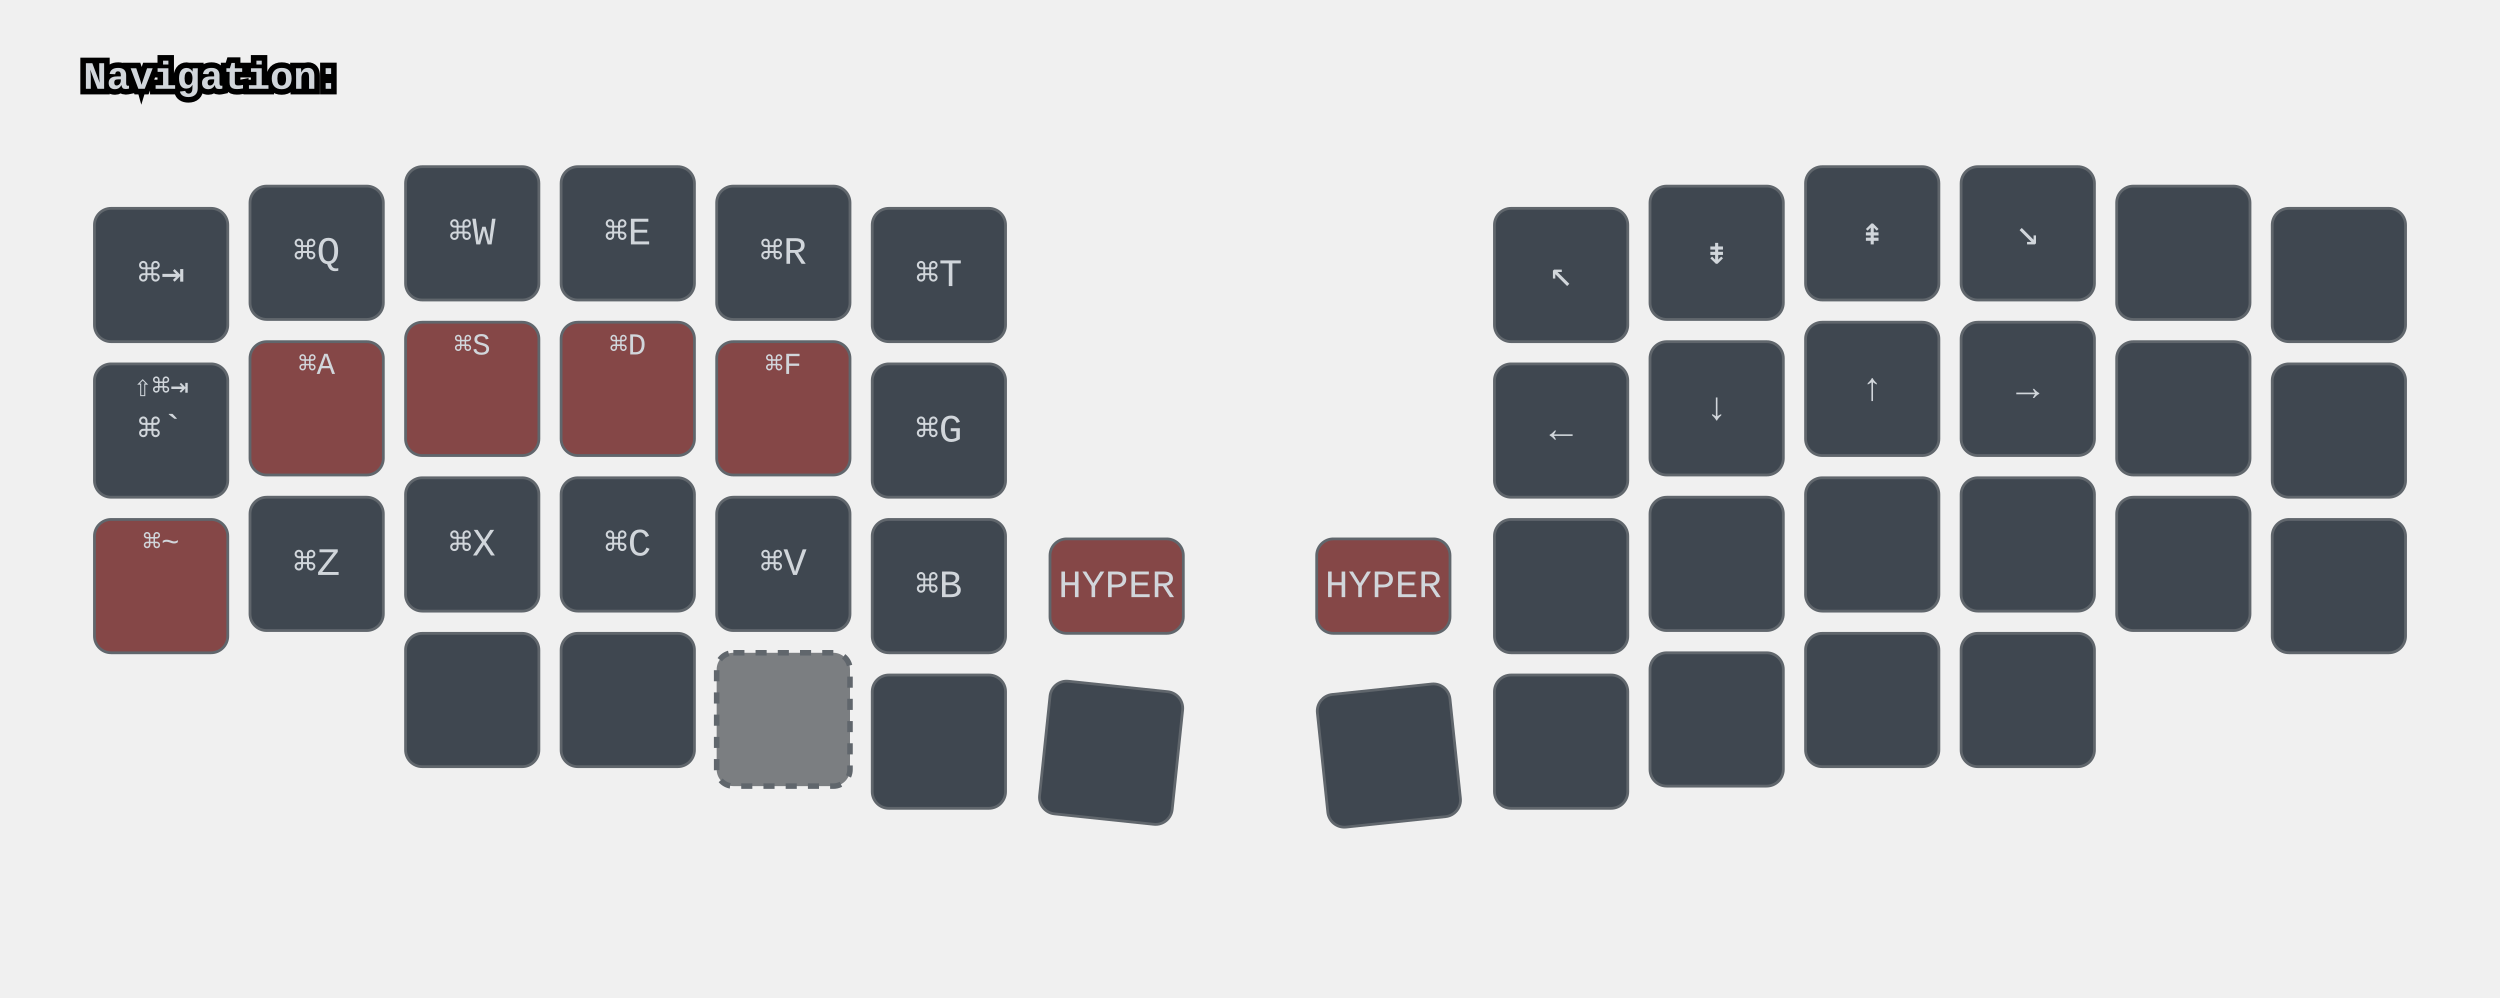
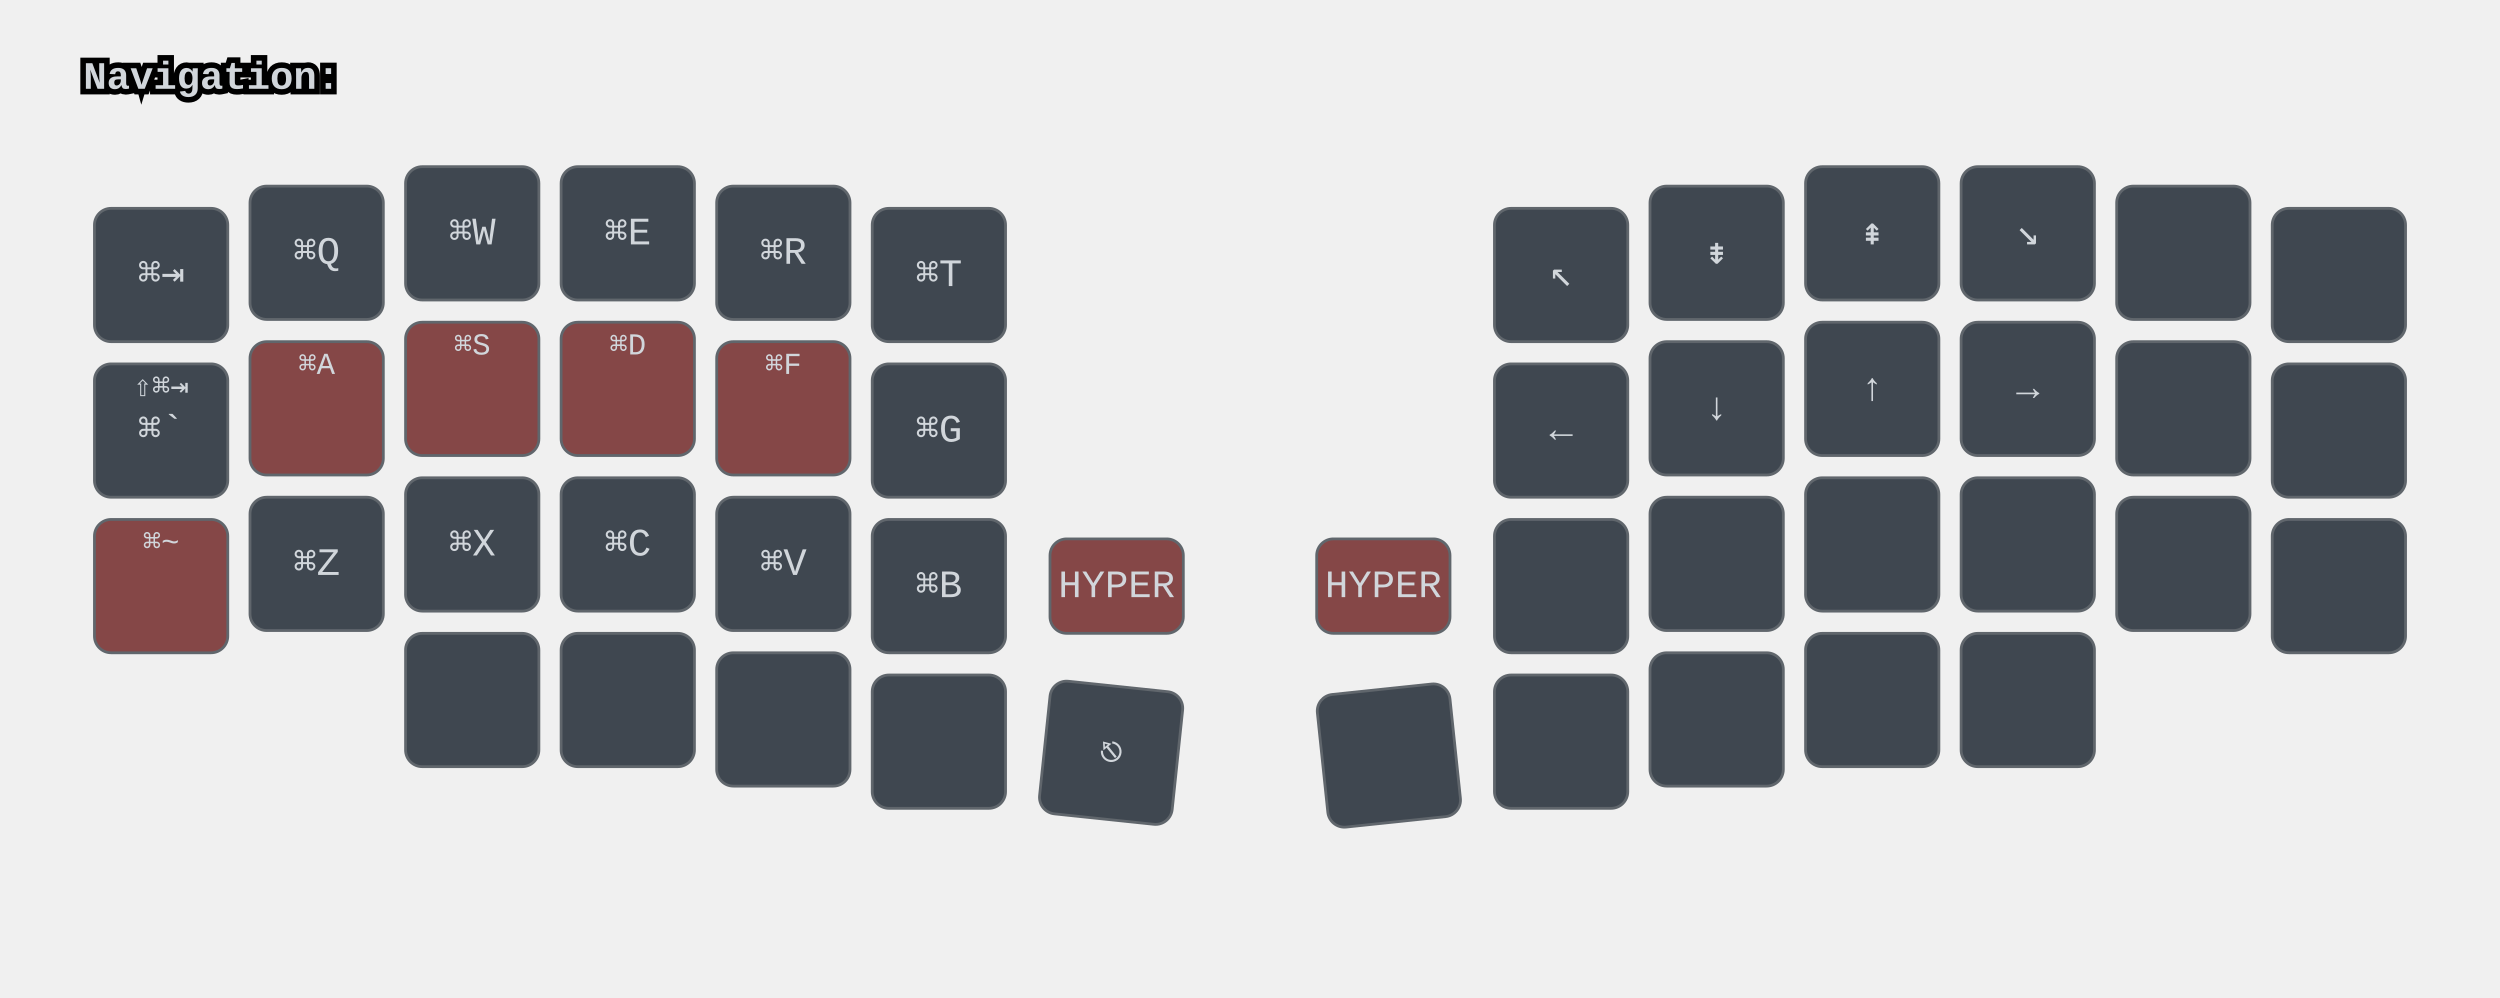
<svg xmlns="http://www.w3.org/2000/svg" xmlns:xlink="http://www.w3.org/1999/xlink" width="900" height="359" viewBox="0 0 900 359" class="keymap">
  <defs>/* start glyphs */
<svg id="mdi:apple-keyboard-caps">
      <svg id="mdi-apple-keyboard-caps" viewBox="0 0 24 24">
        <path d="M15,14V8H17.17L12,2.83L6.83,8H9V14H15M12,0L22,10H17V16H7V10H2L12,0M7,18H17V24H7V18M15,20H9V22H15V20Z" />
      </svg>
    </svg>
    <svg id="mdi:apple-keyboard-command">
      <svg id="mdi-apple-keyboard-command" viewBox="0 0 24 24">
        <path d="M6,2A4,4 0 0,1 10,6V8H14V6A4,4 0 0,1 18,2A4,4 0 0,1 22,6A4,4 0 0,1 18,10H16V14H18A4,4 0 0,1 22,18A4,4 0 0,1 18,22A4,4 0 0,1 14,18V16H10V18A4,4 0 0,1 6,22A4,4 0 0,1 2,18A4,4 0 0,1 6,14H8V10H6A4,4 0 0,1 2,6A4,4 0 0,1 6,2M16,18A2,2 0 0,0 18,20A2,2 0 0,0 20,18A2,2 0 0,0 18,16H16V18M14,10H10V14H14V10M6,16A2,2 0 0,0 4,18A2,2 0 0,0 6,20A2,2 0 0,0 8,18V16H6M8,6A2,2 0 0,0 6,4A2,2 0 0,0 4,6A2,2 0 0,0 6,8H8V6M18,8A2,2 0 0,0 20,6A2,2 0 0,0 18,4A2,2 0 0,0 16,6V8H18Z" />
      </svg>
    </svg>
    <svg id="mdi:apple-keyboard-control">
      <svg id="mdi-apple-keyboard-control" viewBox="0 0 24 24">
        <path d="M19.78,11.78L18.36,13.19L12,6.83L5.64,13.19L4.22,11.78L12,4L19.78,11.78Z" />
      </svg>
    </svg>
    <svg id="mdi:apple-keyboard-option">
      <svg id="mdi-apple-keyboard-option" viewBox="0 0 24 24">
        <path d="M3,4H9.11L16.15,18H21V20H14.88L7.84,6H3V4M14,4H21V6H14V4Z" />
      </svg>
    </svg>
    <svg id="mdi:apple-keyboard-shift">
      <svg id="mdi-apple-keyboard-shift" viewBox="0 0 24 24">
        <path d="M15,18V12H17.17L12,6.83L6.83,12H9V18H15M12,4L22,14H17V20H7V14H2L12,4Z" />
      </svg>
    </svg>
    <svg id="mdi:backspace">
      <svg id="mdi-backspace" viewBox="0 0 24 24">
        <path d="M22,3H7C6.31,3 5.77,3.35 5.41,3.88L0,12L5.41,20.11C5.77,20.64 6.31,21 7,21H22A2,2 0 0,0 24,19V5A2,2 0 0,0 22,3M19,15.59L17.59,17L14,13.41L10.41,17L9,15.59L12.59,12L9,8.41L10.41,7L14,10.59L17.59,7L19,8.41L15.41,12" />
      </svg>
    </svg>
    <svg id="mdi:backspace-reverse">
      <svg id="mdi-backspace-reverse" viewBox="0 0 24 24">
        <path d="M2,21H17C17.7,21 18.2,20.6 18.6,20.1L24,12L18.6,3.9C18.2,3.4 17.7,3 17,3H2A2,2 0 0,0 0,5V19A2,2 0 0,0 2,21M5,8.4L6.4,7L10,10.6L13.6,7L15,8.4L11.4,12L15,15.6L13.6,17L10,13.4L6.4,17L5,15.6L8.6,12" />
      </svg>
    </svg>
    <svg id="mdi:bluetooth-connect">
      <svg id="mdi-bluetooth-connect" viewBox="0 0 24 24">
        <path d="M19,10L17,12L19,14L21,12M14.88,16.29L13,18.17V14.41M13,5.83L14.88,7.71L13,9.58M17.71,7.71L12,2H11V9.58L6.41,5L5,6.41L10.59,12L5,17.58L6.41,19L11,14.41V22H12L17.71,16.29L13.41,12M7,12L5,10L3,12L5,14L7,12Z" />
      </svg>
    </svg>
    <svg id="mdi:bluetooth-off">
      <svg id="mdi-bluetooth-off" viewBox="0 0 24 24">
        <path d="M13,5.83L14.88,7.71L13.28,9.31L14.69,10.72L17.71,7.7L12,2H11V7.03L13,9.03M5.41,4L4,5.41L10.59,12L5,17.59L6.41,19L11,14.41V22H12L16.29,17.71L18.59,20L20,18.59M13,18.17V14.41L14.88,16.29" />
      </svg>
    </svg>
    <svg id="mdi:brightness-5">
      <svg id="mdi-brightness-5" viewBox="0 0 24 24">
        <path d="M12,18A6,6 0 0,1 6,12A6,6 0 0,1 12,6A6,6 0 0,1 18,12A6,6 0 0,1 12,18M20,15.31L23.31,12L20,8.69V4H15.31L12,0.69L8.69,4H4V8.69L0.69,12L4,15.31V20H8.69L12,23.31L15.31,20H20V15.31Z" />
      </svg>
    </svg>
    <svg id="mdi:brightness-7">
      <svg id="mdi-brightness-7" viewBox="0 0 24 24">
        <path d="M12,8A4,4 0 0,0 8,12A4,4 0 0,0 12,16A4,4 0 0,0 16,12A4,4 0 0,0 12,8M12,18A6,6 0 0,1 6,12A6,6 0 0,1 12,6A6,6 0 0,1 18,12A6,6 0 0,1 12,18M20,8.69V4H15.31L12,0.69L8.69,4H4V8.69L0.69,12L4,15.31V20H8.69L12,23.31L15.31,20H20V15.31L23.31,12L20,8.69Z" />
      </svg>
    </svg>
    <svg id="mdi:code-block-tags">
      <svg id="mdi-code-block-tags" viewBox="0 0 24 24">
        <path d="M5.59 3.41L7 4.82L3.82 8L7 11.18L5.59 12.6L1 8L5.59 3.41M11.41 3.41L16 8L11.41 12.6L10 11.18L13.18 8L10 4.82L11.41 3.41M22 6V18C22 19.11 21.11 20 20 20H4C2.9 20 2 19.11 2 18V14H4V18H20V6H17.03V4H20C21.11 4 22 4.89 22 6Z" />
      </svg>
    </svg>
    <svg id="mdi:content-copy">
      <svg id="mdi-content-copy" viewBox="0 0 24 24">
        <path d="M19,21H8V7H19M19,5H8A2,2 0 0,0 6,7V21A2,2 0 0,0 8,23H19A2,2 0 0,0 21,21V7A2,2 0 0,0 19,5M16,1H4A2,2 0 0,0 2,3V17H4V3H16V1Z" />
      </svg>
    </svg>
    <svg id="mdi:content-cut">
      <svg id="mdi-content-cut" viewBox="0 0 24 24">
        <path d="M19,3L13,9L15,11L22,4V3M12,12.5A0.5,0.5 0 0,1 11.5,12A0.5,0.5 0 0,1 12,11.5A0.5,0.5 0 0,1 12.5,12A0.5,0.5 0 0,1 12,12.5M6,20A2,2 0 0,1 4,18C4,16.89 4.9,16 6,16A2,2 0 0,1 8,18C8,19.11 7.1,20 6,20M6,8A2,2 0 0,1 4,6C4,4.89 4.9,4 6,4A2,2 0 0,1 8,6C8,7.11 7.1,8 6,8M9.64,7.64C9.87,7.14 10,6.59 10,6A4,4 0 0,0 6,2A4,4 0 0,0 2,6A4,4 0 0,0 6,10C6.59,10 7.14,9.87 7.64,9.64L10,12L7.64,14.36C7.14,14.13 6.59,14 6,14A4,4 0 0,0 2,18A4,4 0 0,0 6,22A4,4 0 0,0 10,18C10,17.41 9.87,16.86 9.64,16.36L12,14L19,21H22V20L9.64,7.64Z" />
      </svg>
    </svg>
    <svg id="mdi:content-paste">
      <svg id="mdi-content-paste" viewBox="0 0 24 24">
        <path d="M19,20H5V4H7V7H17V4H19M12,2A1,1 0 0,1 13,3A1,1 0 0,1 12,4A1,1 0 0,1 11,3A1,1 0 0,1 12,2M19,2H14.82C14.4,0.84 13.3,0 12,0C10.7,0 9.6,0.84 9.18,2H5A2,2 0 0,0 3,4V20A2,2 0 0,0 5,22H19A2,2 0 0,0 21,20V4A2,2 0 0,0 19,2Z" />
      </svg>
    </svg>
    <svg id="mdi:dock-window">
      <svg id="mdi-dock-window" viewBox="0 0 24 24">
        <path d="M18 18V20H4A2 2 0 0 1 2 18V8H4V18M22 6V14A2 2 0 0 1 20 16H8A2 2 0 0 1 6 14V6A2 2 0 0 1 8 4H20A2 2 0 0 1 22 6M20 6H8V14H20Z" />
      </svg>
    </svg>
    <svg id="mdi:folder-search-outline">
      <svg id="mdi-folder-search-outline" viewBox="0 0 24 24">
        <path d="M16.5,12C19,12 21,14 21,16.5C21,17.38 20.75,18.21 20.31,18.9L23.39,22L22,23.39L18.88,20.32C18.19,20.75 17.37,21 16.5,21C14,21 12,19 12,16.5C12,14 14,12 16.5,12M16.5,14A2.5,2.5 0 0,0 14,16.5A2.5,2.5 0 0,0 16.5,19A2.5,2.5 0 0,0 19,16.5A2.5,2.5 0 0,0 16.5,14M19,8H3V18H10.17C10.34,18.72 10.63,19.39 11,20H3C1.89,20 1,19.1 1,18V6C1,4.89 1.89,4 3,4H9L11,6H19A2,2 0 0,1 21,8V11.81C20.42,11.26 19.75,10.81 19,10.5V8Z" />
      </svg>
    </svg>
    <svg id="mdi:format-letter-ends-with">
      <svg id="mdi-format-letter-ends-with" viewBox="0 0 24 24">
        <path d="M11.14 4L6.43 16H8.36L9.32 13.43H14.67L15.64 16H17.57L12.86 4M12 6.29L14.03 11.71H9.96M20 14V18H2V20H22V14Z" />
      </svg>
    </svg>
    <svg id="mdi:format-letter-starts-with">
      <svg id="mdi-format-letter-starts-with" viewBox="0 0 24 24">
        <path d="M11.14 4L6.43 16H8.36L9.32 13.43H14.67L15.64 16H17.57L12.86 4M12 6.29L14.03 11.71H9.96M4 18V15H2V20H22V18Z" />
      </svg>
    </svg>
    <svg id="mdi:format-pilcrow-arrow-left">
      <svg id="mdi-format-pilcrow-arrow-left" viewBox="0 0 24 24">
        <path d="M8,17V14L4,18L8,22V19H20V17M10,10V15H12V4H14V15H16V4H18V2H10A4,4 0 0,0 6,6A4,4 0 0,0 10,10Z" />
      </svg>
    </svg>
    <svg id="mdi:format-pilcrow-arrow-right">
      <svg id="mdi-format-pilcrow-arrow-right" viewBox="0 0 24 24">
        <path d="M21,18L17,14V17H5V19H17V22M9,10V15H11V4H13V15H15V4H17V2H9A4,4 0 0,0 5,6A4,4 0 0,0 9,10Z" />
      </svg>
    </svg>
    <svg id="mdi:keyboard-return">
      <svg id="mdi-keyboard-return" viewBox="0 0 24 24">
        <path d="M19,7V11H5.83L9.41,7.41L8,6L2,12L8,18L9.41,16.58L5.83,13H21V7H19Z" />
      </svg>
    </svg>
    <svg id="mdi:keyboard-space">
      <svg id="mdi-keyboard-space" viewBox="0 0 24 24">
        <path d="M3 15H5V19H19V15H21V19C21 20.1 20.1 21 19 21H5C3.9 21 3 20.1 3 19V15Z" />
      </svg>
    </svg>
    <svg id="mdi:keyboard-tab">
      <svg id="mdi-keyboard-tab" viewBox="0 0 24 24">
        <path d="M20,18H22V6H20M11.59,7.41L15.17,11H1V13H15.17L11.59,16.58L13,18L19,12L13,6L11.59,7.41Z" />
      </svg>
    </svg>
    <svg id="mdi:keyboard-variant">
      <svg id="mdi-keyboard-variant" viewBox="0 0 24 24">
        <path d="M6,16H18V18H6V16M6,13V15H2V13H6M7,15V13H10V15H7M11,15V13H13V15H11M14,15V13H17V15H14M18,15V13H22V15H18M2,10H5V12H2V10M19,12V10H22V12H19M18,12H16V10H18V12M8,12H6V10H8V12M12,12H9V10H12V12M15,12H13V10H15V12M2,9V7H4V9H2M5,9V7H7V9H5M8,9V7H10V9H8M11,9V7H13V9H11M14,9V7H16V9H14M17,9V7H22V9H17Z" />
      </svg>
    </svg>
    <svg id="mdi:lightbulb-off-outline">
      <svg id="mdi-lightbulb-off-outline" viewBox="0 0 24 24">
        <path d="M12,2C9.76,2 7.78,3.05 6.5,4.68L7.93,6.11C8.84,4.84 10.32,4 12,4A5,5 0 0,1 17,9C17,10.68 16.16,12.16 14.89,13.06L16.31,14.5C17.94,13.21 19,11.24 19,9A7,7 0 0,0 12,2M3.28,4L2,5.27L5.04,8.3C5,8.53 5,8.76 5,9C5,11.38 6.19,13.47 8,14.74V17A1,1 0 0,0 9,18H14.73L18.73,22L20,20.72L3.28,4M7.23,10.5L12.73,16H10V13.58C8.68,13 7.66,11.88 7.23,10.5M9,20V21A1,1 0 0,0 10,22H14A1,1 0 0,0 15,21V20H9Z" />
      </svg>
    </svg>
    <svg id="mdi:lightbulb-on-20">
      <svg id="mdi-lightbulb-on-20" viewBox="0 0 24 24">
        <path d="M1 11H4V13H1V11M4.9 3.5L3.5 4.9L5.6 7L7 5.6L4.9 3.5M13 1H11V4H13V1M20 11V13H23V11H20M10 22C10 22.6 10.4 23 11 23H13C13.6 23 14 22.6 14 22V21H10V22M19.1 3.5L17 5.6L18.4 7L20.5 4.9L19.1 3.5M18 12C18 14.2 16.8 16.2 15 17.2V19C15 19.6 14.6 20 14 20H10C9.4 20 9 19.6 9 19V17.2C7.2 16.2 6 14.2 6 12C6 8.7 8.7 6 12 6S18 8.7 18 12M16 12C16 9.79 14.21 8 12 8S8 9.79 8 12 9.79 16 12 16 16 14.21 16 12Z" />
      </svg>
    </svg>
    <svg id="mdi:lightbulb-on-90">
      <svg id="mdi-lightbulb-on-90" viewBox="0 0 24 24">
        <path d="M7 5.6L5.6 7L3.5 4.9L4.9 3.5L7 5.6M10 22C10 22.6 10.4 23 11 23H13C13.6 23 14 22.6 14 22V21H10V22M1 13H4V11H1V13M13 1H11V4H13V1M20 11V13H23V11H20M19.1 3.5L17 5.6L18.4 7L20.5 4.9L19.1 3.5M18 12C18 14.2 16.8 16.2 15 17.2V19C15 19.6 14.6 20 14 20H10C9.4 20 9 19.6 9 19V17.2C7.2 16.2 6 14.2 6 12C6 8.7 8.7 6 12 6S18 8.7 18 12M12 8C11 8 10.09 8.38 9.39 9H14.61C13.91 8.38 13 8 12 8Z" />
      </svg>
    </svg>
    <svg id="mdi:lock-outline">
      <svg id="mdi-lock-outline" viewBox="0 0 24 24">
        <path d="M12,17C10.89,17 10,16.1 10,15C10,13.89 10.89,13 12,13A2,2 0 0,1 14,15A2,2 0 0,1 12,17M18,20V10H6V20H18M18,8A2,2 0 0,1 20,10V20A2,2 0 0,1 18,22H6C4.89,22 4,21.1 4,20V10C4,8.89 4.89,8 6,8H7V6A5,5 0 0,1 12,1A5,5 0 0,1 17,6V8H18M12,3A3,3 0 0,0 9,6V8H15V6A3,3 0 0,0 12,3Z" />
      </svg>
    </svg>
    <svg id="mdi:mouse">
      <svg id="mdi-mouse" viewBox="0 0 24 24">
        <path d="M11,1.07C7.05,1.56 4,4.92 4,9H11M4,15A8,8 0 0,0 12,23A8,8 0 0,0 20,15V11H4M13,1.07V9H20C20,4.92 16.94,1.56 13,1.07Z" />
      </svg>
    </svg>
    <svg id="mdi:mouse-left-click-outline">
      <svg id="mdi-mouse-left-click-outline" viewBox="0 0 24 24">
        <path d="M13 9V1.07C13.7 1.16 14.37 1.33 15 1.59C17.33 2.53 19.11 4.53 19.75 7C19.91 7.64 20 8.31 20 9H13M17.66 7C17.18 5.65 16.23 4.5 15 3.81V7H17.66M6 15V13H18V15C18 16.59 17.37 18.12 16.24 19.24C15.12 20.37 13.59 21 12 21C10.41 21 8.88 20.37 7.76 19.24C6.63 18.12 6 16.59 6 15M4 15C4 17.12 4.84 19.16 6.34 20.66C7.84 22.16 9.88 23 12 23C14.12 23 16.16 22.16 17.66 20.66C19.16 19.16 20 17.12 20 15V11H4V15M11 9V1.07C7.06 1.56 4 4.92 4 9H11Z" />
      </svg>
    </svg>
    <svg id="mdi:mouse-right-click-outline">
      <svg id="mdi-mouse-right-click-outline" viewBox="0 0 24 24">
        <path d="M13 9V1.07C16.94 1.56 20 4.92 20 9H13M11 9V1.07C10.3 1.16 9.63 1.33 9 1.59C6.67 2.53 4.89 4.53 4.25 7C4.09 7.64 4 8.31 4 9H11M6.34 7C6.82 5.65 7.78 4.5 9 3.81V7H6.34M6 15V13H18V15C18 16.59 17.37 18.12 16.24 19.24C15.12 20.37 13.59 21 12 21C10.41 21 8.88 20.37 7.76 19.24C6.63 18.12 6 16.59 6 15M4 15C4 17.12 4.84 19.16 6.34 20.66C7.84 22.16 9.88 23 12 23C14.12 23 16.16 22.16 17.66 20.66C19.16 19.16 20 17.12 20 15V11H4V15Z" />
      </svg>
    </svg>
    <svg id="mdi:numeric-1-box-multiple-outline">
      <svg id="mdi-numeric-1-box-multiple-outline" viewBox="0 0 24 24">
        <path d="M21,17H7V3H21M21,1H7A2,2 0 0,0 5,3V17A2,2 0 0,0 7,19H21A2,2 0 0,0 23,17V3A2,2 0 0,0 21,1M14,15H16V5H12V7H14M3,5H1V21A2,2 0 0,0 3,23H19V21H3V5Z" />
      </svg>
    </svg>
    <svg id="mdi:numeric-2-box-multiple-outline">
      <svg id="mdi-numeric-2-box-multiple-outline" viewBox="0 0 24 24">
        <path d="M17,13H13V11H15A2,2 0 0,0 17,9V7C17,5.89 16.1,5 15,5H11V7H15V9H13A2,2 0 0,0 11,11V15H17M21,17H7V3H21M21,1H7A2,2 0 0,0 5,3V17A2,2 0 0,0 7,19H21A2,2 0 0,0 23,17V3A2,2 0 0,0 21,1M3,5H1V21A2,2 0 0,0 3,23H19V21H3V5Z" />
      </svg>
    </svg>
    <svg id="mdi:numeric-3-box-multiple-outline">
      <svg id="mdi-numeric-3-box-multiple-outline" viewBox="0 0 24 24">
        <path d="M17,13V11.5A1.5,1.5 0 0,0 15.5,10A1.5,1.5 0 0,0 17,8.5V7C17,5.89 16.1,5 15,5H11V7H15V9H13V11H15V13H11V15H15A2,2 0 0,0 17,13M3,5H1V21A2,2 0 0,0 3,23H19V21H3M21,17H7V3H21M21,1H7A2,2 0 0,0 5,3V17A2,2 0 0,0 7,19H21A2,2 0 0,0 23,17V3A2,2 0 0,0 21,1Z" />
      </svg>
    </svg>
    <svg id="mdi:numeric-4-box-multiple-outline">
      <svg id="mdi-numeric-4-box-multiple-outline" viewBox="0 0 24 24">
        <path d="M21,17H7V3H21M21,1H7A2,2 0 0,0 5,3V17A2,2 0 0,0 7,19H21A2,2 0 0,0 23,17V3A2,2 0 0,0 21,1M15,15H17V5H15V9H13V5H11V11H15M3,5H1V21A2,2 0 0,0 3,23H19V21H3V5Z" />
      </svg>
    </svg>
    <svg id="mdi:numeric-5-box-multiple-outline">
      <svg id="mdi-numeric-5-box-multiple-outline" viewBox="0 0 24 24">
        <path d="M17,13V11C17,9.89 16.1,9 15,9H13V7H17V5H11V11H15V13H11V15H15A2,2 0 0,0 17,13M3,5H1V21A2,2 0 0,0 3,23H19V21H3M21,17H7V3H21M21,1H7A2,2 0 0,0 5,3V17A2,2 0 0,0 7,19H21A2,2 0 0,0 23,17V3A2,2 0 0,0 21,1Z" />
      </svg>
    </svg>
    <svg id="mdi:numeric-6-box-multiple-outline">
      <svg id="mdi-numeric-6-box-multiple-outline" viewBox="0 0 24 24">
        <path d="M13,11H15V13H13M13,15H15A2,2 0 0,0 17,13V11C17,9.89 16.1,9 15,9H13V7H17V5H13A2,2 0 0,0 11,7V13C11,14.11 11.9,15 13,15M21,17H7V3H21M21,1H7A2,2 0 0,0 5,3V17A2,2 0 0,0 7,19H21A2,2 0 0,0 23,17V3A2,2 0 0,0 21,1M3,5H1V21A2,2 0 0,0 3,23H19V21H3V5Z" />
      </svg>
    </svg>
    <svg id="mdi:numeric-7-box-multiple-outline">
      <svg id="mdi-numeric-7-box-multiple-outline" viewBox="0 0 24 24">
        <path d="M13,15L17,7V5H11V7H15L11,15M21,17H7V3H21M21,1H7A2,2 0 0,0 5,3V17A2,2 0 0,0 7,19H21A2,2 0 0,0 23,17V3A2,2 0 0,0 21,1M3,5H1V21A2,2 0 0,0 3,23H19V21H3V5Z" />
      </svg>
    </svg>
    <svg id="mdi:numeric-8-box-multiple-outline">
      <svg id="mdi-numeric-8-box-multiple-outline" viewBox="0 0 24 24">
        <path d="M13,11H15V13H13M13,7H15V9H13M13,15H15A2,2 0 0,0 17,13V11.5A1.5,1.5 0 0,0 15.5,10A1.5,1.5 0 0,0 17,8.5V7C17,5.89 16.1,5 15,5H13A2,2 0 0,0 11,7V8.5A1.5,1.5 0 0,0 12.5,10A1.5,1.5 0 0,0 11,11.5V13C11,14.11 11.9,15 13,15M21,17H7V3H21M21,1H7A2,2 0 0,0 5,3V17A2,2 0 0,0 7,19H21A2,2 0 0,0 23,17V3A2,2 0 0,0 21,1M3,5H1V21A2,2 0 0,0 3,23H19V21H3V5Z" />
      </svg>
    </svg>
    <svg id="mdi:play-pause">
      <svg id="mdi-play-pause" viewBox="0 0 24 24">
        <path d="M3,5V19L11,12M13,19H16V5H13M18,5V19H21V5" />
      </svg>
    </svg>
    <svg id="mdi:power">
      <svg id="mdi-power" viewBox="0 0 24 24">
        <path d="M16.56,5.44L15.11,6.89C16.84,7.94 18,9.83 18,12A6,6 0 0,1 12,18A6,6 0 0,1 6,12C6,9.83 7.16,7.94 8.88,6.88L7.44,5.44C5.36,6.88 4,9.28 4,12A8,8 0 0,0 12,20A8,8 0 0,0 20,12C20,9.28 18.64,6.88 16.56,5.44M13,3H11V13H13" />
      </svg>
    </svg>
    <svg id="mdi:power-plug-outline">
      <svg id="mdi-power-plug-outline" viewBox="0 0 24 24">
        <path d="M16 7V3H14V7H10V3H8V7C7 7 6 8 6 9V14.5L9.5 18V21H14.5V18L18 14.5V9C18 8 17 7 16 7M16 13.67L13.09 16.59L12.67 17H11.33L10.92 16.59L8 13.67V9.09C8 9.06 8.06 9 8.09 9H15.92C15.95 9 16 9.06 16 9.09V13.67Z" />
      </svg>
    </svg>
    <svg id="mdi:redo">
      <svg id="mdi-redo" viewBox="0 0 24 24">
        <path d="M18.4,10.6C16.55,9 14.15,8 11.5,8C6.85,8 2.92,11.03 1.54,15.22L3.9,16C4.95,12.81 7.95,10.5 11.5,10.5C13.45,10.5 15.23,11.22 16.62,12.38L13,16H22V7L18.4,10.6Z" />
      </svg>
    </svg>
    <svg id="mdi:restart">
      <svg id="mdi-restart" viewBox="0 0 24 24">
        <path d="M12,4C14.1,4 16.1,4.8 17.6,6.3C20.7,9.4 20.7,14.5 17.6,17.6C15.8,19.5 13.3,20.2 10.9,19.9L11.4,17.9C13.1,18.1 14.9,17.5 16.2,16.2C18.5,13.9 18.5,10.1 16.2,7.7C15.1,6.6 13.5,6 12,6V10.6L7,5.6L12,0.6V4M6.3,17.6C3.7,15 3.3,11 5.1,7.9L6.6,9.4C5.5,11.6 5.9,14.4 7.8,16.2C8.3,16.7 8.9,17.1 9.6,17.4L9,19.4C8,19 7.1,18.4 6.3,17.6Z" />
      </svg>
    </svg>
    <svg id="mdi:skip-backward">
      <svg id="mdi-skip-backward" viewBox="0 0 24 24">
        <path d="M20,5V19L13,12M6,5V19H4V5M13,5V19L6,12" />
      </svg>
    </svg>
    <svg id="mdi:skip-forward">
      <svg id="mdi-skip-forward" viewBox="0 0 24 24">
        <path d="M4,5V19L11,12M18,5V19H20V5M11,5V19L18,12" />
      </svg>
    </svg>
    <svg id="mdi:stop">
      <svg id="mdi-stop" viewBox="0 0 24 24">
        <path d="M18,18H6V6H18V18Z" />
      </svg>
    </svg>
    <svg id="mdi:undo">
      <svg id="mdi-undo" viewBox="0 0 24 24">
        <path d="M12.5,8C9.85,8 7.45,9 5.6,10.6L2,7V16H11L7.38,12.38C8.77,11.22 10.54,10.5 12.5,10.5C16.04,10.5 19.05,12.81 20.1,16L22.47,15.22C21.08,11.03 17.15,8 12.5,8Z" />
      </svg>
    </svg>
    <svg id="mdi:unfold-more-horizontal">
      <svg id="mdi-unfold-more-horizontal" viewBox="0 0 24 24">
        <path d="M12,18.17L8.83,15L7.42,16.41L12,21L16.59,16.41L15.17,15M12,5.83L15.17,9L16.58,7.59L12,3L7.41,7.59L8.83,9L12,5.83Z" />
      </svg>
    </svg>
    <svg id="mdi:unfold-more-vertical">
      <svg id="mdi-unfold-more-vertical" viewBox="0 0 24 24">
        <path d="M18.17,12L15,8.83L16.41,7.41L21,12L16.41,16.58L15,15.17L18.17,12M5.83,12L9,15.17L7.59,16.59L3,12L7.59,7.42L9,8.83L5.83,12Z" />
      </svg>
    </svg>
    <svg id="mdi:usb">
      <svg id="mdi-usb" viewBox="0 0 24 24">
        <path d="M15,7V11H16V13H13V5H15L12,1L9,5H11V13H8V10.93C8.7,10.56 9.2,9.85 9.2,9C9.2,7.78 8.21,6.8 7,6.8C5.78,6.8 4.8,7.78 4.8,9C4.8,9.85 5.3,10.56 6,10.93V13A2,2 0 0,0 8,15H11V18.05C10.29,18.41 9.8,19.15 9.8,20A2.2,2.2 0 0,0 12,22.2A2.2,2.2 0 0,0 14.2,20C14.2,19.15 13.71,18.41 13,18.05V15H16A2,2 0 0,0 18,13V11H19V7H15Z" />
      </svg>
    </svg>
    <svg id="mdi:view-dashboard-outline">
      <svg id="mdi-view-dashboard-outline" viewBox="0 0 24 24">
        <path d="M19,5V7H15V5H19M9,5V11H5V5H9M19,13V19H15V13H19M9,17V19H5V17H9M21,3H13V9H21V3M11,3H3V13H11V3M21,11H13V21H21V11M11,15H3V21H11V15Z" />
      </svg>
    </svg>
    <svg id="mdi:volume-minus">
      <svg id="mdi-volume-minus" viewBox="0 0 24 24">
        <path d="M3,9H7L12,4V20L7,15H3V9M14,11H22V13H14V11Z" />
      </svg>
    </svg>
    <svg id="mdi:volume-off">
      <svg id="mdi-volume-off" viewBox="0 0 24 24">
        <path d="M12,4L9.91,6.09L12,8.18M4.27,3L3,4.27L7.73,9H3V15H7L12,20V13.27L16.25,17.53C15.58,18.04 14.83,18.46 14,18.7V20.77C15.38,20.45 16.63,19.82 17.68,18.96L19.73,21L21,19.73L12,10.73M19,12C19,12.94 18.8,13.82 18.46,14.64L19.97,16.15C20.62,14.91 21,13.5 21,12C21,7.72 18,4.14 14,3.23V5.29C16.89,6.15 19,8.83 19,12M16.5,12C16.5,10.23 15.5,8.71 14,7.97V10.18L16.45,12.63C16.5,12.43 16.5,12.21 16.5,12Z" />
      </svg>
    </svg>
    <svg id="mdi:volume-plus">
      <svg id="mdi-volume-plus" viewBox="0 0 24 24">
        <path d="M3,9H7L12,4V20L7,15H3V9M14,11H17V8H19V11H22V13H19V16H17V13H14V11Z" />
      </svg>
    </svg>
    <svg id="mdi:web">
      <svg id="mdi-web" viewBox="0 0 24 24">
        <path d="M16.36,14C16.44,13.34 16.5,12.68 16.5,12C16.5,11.32 16.44,10.66 16.36,10H19.74C19.9,10.64 20,11.31 20,12C20,12.69 19.9,13.36 19.74,14M14.59,19.56C15.19,18.45 15.65,17.25 15.97,16H18.92C17.96,17.65 16.43,18.93 14.59,19.56M14.34,14H9.66C9.56,13.34 9.5,12.68 9.5,12C9.5,11.32 9.56,10.65 9.66,10H14.34C14.43,10.65 14.5,11.32 14.5,12C14.5,12.68 14.43,13.34 14.34,14M12,19.96C11.17,18.76 10.5,17.43 10.09,16H13.91C13.5,17.43 12.83,18.76 12,19.96M8,8H5.08C6.03,6.34 7.57,5.06 9.4,4.44C8.8,5.55 8.35,6.75 8,8M5.08,16H8C8.35,17.25 8.8,18.45 9.4,19.56C7.57,18.93 6.03,17.65 5.08,16M4.26,14C4.1,13.36 4,12.69 4,12C4,11.31 4.1,10.64 4.26,10H7.64C7.56,10.66 7.5,11.32 7.5,12C7.5,12.68 7.56,13.34 7.64,14M12,4.03C12.83,5.23 13.5,6.57 13.91,8H10.09C10.5,6.57 11.17,5.23 12,4.03M18.92,8H15.97C15.65,6.75 15.19,5.55 14.59,4.44C16.43,5.07 17.96,6.34 18.92,8M12,2C6.47,2 2,6.5 2,12A10,10 0 0,0 12,22A10,10 0 0,0 22,12A10,10 0 0,0 12,2Z" />
      </svg>
    </svg>
    <svg id="mdi:window-maximize">
      <svg id="mdi-window-maximize" viewBox="0 0 24 24">
        <path d="M4,4H20V20H4V4M6,8V18H18V8H6Z" />
      </svg>
    </svg>
    <svg id="mdi:window-restore">
      <svg id="mdi-window-restore" viewBox="0 0 24 24">
        <path d="M4,8H8V4H20V16H16V20H4V8M16,8V14H18V6H10V8H16M6,12V18H14V12H6Z" />
      </svg>
    </svg>
  </defs>/* end glyphs */
<style>/* inherit to force styles through use tags */
svg path {
    fill: inherit;
}

/* font and background color specifications */
svg.keymap {
    font-family: SFMono-Regular,Consolas,Liberation Mono,Menlo,monospace;
    font-size: 14px;
    font-kerning: normal;
    text-rendering: optimizeLegibility;
    fill: #24292e;
}

/* default key styling */
rect.key {
    fill: #f6f8fa;
}

rect.key, rect.combo {
    stroke: #c9cccf;
    stroke-width: 1;
}

/* default key side styling, only used is draw_key_sides is set */
rect.side {
    filter: brightness(90%);
}

/* color accent for combo boxes */
rect.combo, rect.combo-separate {
    fill: #cdf;
}

/* color accent for held keys */
rect.held, rect.combo.held {
    fill: #fdd;
}

/* color accent for ghost (optional) keys */
rect.ghost, rect.combo.ghost {
    stroke-dasharray: 4, 4;
    stroke-width: 2;
}

text {
    text-anchor: middle;
    dominant-baseline: middle;
}

/* styling for layer labels */
text.label {
    font-weight: bold;
    text-anchor: start;
    stroke: white;
    stroke-width: 4;
    paint-order: stroke;
}

/* styling for optional footer */
text.footer {
    text-anchor: end;
    dominant-baseline: auto;
    stroke: white;
    stroke-width: 4;
    paint-order: stroke;
}

/* styling for combo tap, and key non-tap label text */
text.combo, text.hold, text.shifted, text.left, text.right, text.tl, text.tr, text.bl, text.br {
    font-size: 11px;
}

text.hold, text.bl, text.br {
    text-anchor: middle;
    dominant-baseline: auto;
}

text.shifted, text.tl, text.tr {
    text-anchor: middle;
    dominant-baseline: hanging;
}

text.left, text.tl, text.bl {
    text-anchor: start;
}

text.right, text.tr, text.br {
    text-anchor: end;
}

text.layer-activator {
    text-decoration: underline;
}

/* styling for hold/shifted label text in combo box */
text.combo.hold, text.combo.shifted, text.combo.left, text.combo.right {
    font-size: 8px;
}

/* lighter symbol for transparent keys */
text.trans {
    fill: #7b7e81;
}

/* styling for combo dendrons */
path.combo {
    stroke-width: 1;
    stroke: gray;
    fill: none;
}

/* Start Tabler Icons Cleanup */
/* cannot use height/width with glyphs */
.icon-tabler &gt; path {
    fill: inherit;
    stroke: inherit;
    stroke-width: 2;
}
/* hide tabler's default box */
.icon-tabler &gt; path[stroke="none"][fill="none"] {
    visibility: hidden;
}
/* End Tabler Icons Cleanup */

svg.keymap { fill: #d1d6db; }
rect.key { fill: #3f4750; }
rect.key, rect.combo { stroke: #60666c; }
rect.combo, rect.combo-separate { fill: #1f3d7a; }
rect.held, rect.combo.held { fill: #854747; }
text.label, text.footer { stroke: black; }
text.trans { fill: #7e8184; }
path.combo { stroke: #7f7f7f; }

rect.ghost { fill: #7b7e81; }
</style>
  <g transform="translate(30, 0)" class="layer-Navigation">
    <text x="0" y="28" class="label" id="Navigation">Navigation:</text>
    <g transform="translate(0, 56)">
      <g transform="translate(28, 43)" class="key keypos-0">
        <rect rx="6" ry="6" x="-24" y="-24" width="48" height="48" class="key" />
        <text x="0" y="0" class="key tap">⌘⇥</text>
      </g>
      <g transform="translate(84, 35)" class="key keypos-1">
        <rect rx="6" ry="6" x="-24" y="-24" width="48" height="48" class="key" />
        <text x="0" y="0" class="key tap">⌘Q</text>
      </g>
      <g transform="translate(140, 28)" class="key keypos-2">
        <rect rx="6" ry="6" x="-24" y="-24" width="48" height="48" class="key" />
        <text x="0" y="0" class="key tap">⌘W</text>
      </g>
      <g transform="translate(196, 28)" class="key keypos-3">
        <rect rx="6" ry="6" x="-24" y="-24" width="48" height="48" class="key" />
        <text x="0" y="0" class="key tap">⌘E</text>
      </g>
      <g transform="translate(252, 35)" class="key keypos-4">
        <rect rx="6" ry="6" x="-24" y="-24" width="48" height="48" class="key" />
        <text x="0" y="0" class="key tap">⌘R</text>
      </g>
      <g transform="translate(308, 43)" class="key keypos-5">
        <rect rx="6" ry="6" x="-24" y="-24" width="48" height="48" class="key" />
        <text x="0" y="0" class="key tap">⌘T</text>
      </g>
      <g transform="translate(532, 43)" class="key keypos-6">
        <rect rx="6" ry="6" x="-24" y="-24" width="48" height="48" class="key" />
        <text x="0" y="0" class="key tap">↖</text>
      </g>
      <g transform="translate(588, 35)" class="key keypos-7">
        <rect rx="6" ry="6" x="-24" y="-24" width="48" height="48" class="key" />
        <text x="0" y="0" class="key tap">⇟</text>
      </g>
      <g transform="translate(644, 28)" class="key keypos-8">
        <rect rx="6" ry="6" x="-24" y="-24" width="48" height="48" class="key" />
        <text x="0" y="0" class="key tap">⇞</text>
      </g>
      <g transform="translate(700, 28)" class="key keypos-9">
        <rect rx="6" ry="6" x="-24" y="-24" width="48" height="48" class="key" />
        <text x="0" y="0" class="key tap">↘</text>
      </g>
      <g transform="translate(756, 35)" class="key keypos-10">
        <rect rx="6" ry="6" x="-24" y="-24" width="48" height="48" class="key" />
      </g>
      <g transform="translate(812, 43)" class="key keypos-11">
        <rect rx="6" ry="6" x="-24" y="-24" width="48" height="48" class="key" />
      </g>
      <g transform="translate(28, 99)" class="key keypos-12">
        <rect rx="6" ry="6" x="-24" y="-24" width="48" height="48" class="key" />
        <text x="0" y="0" class="key tap">⌘`</text>
        <text x="0" y="-20" class="key shifted">⇧⌘⇥</text>
      </g>
      <g transform="translate(84, 91)" class="key held keypos-13">
        <rect rx="6" ry="6" x="-24" y="-24" width="48" height="48" class="key held" />
        <use href="#mdi:apple-keyboard-control" xlink:href="#mdi:apple-keyboard-control" x="-7" y="-7" height="14" width="14.0" class="key held tap glyph mdi:apple-keyboard-control" />
        <text x="0" y="-20" class="key held shifted">⌘A</text>
      </g>
      <g transform="translate(140, 84)" class="key held keypos-14">
        <rect rx="6" ry="6" x="-24" y="-24" width="48" height="48" class="key held" />
        <use href="#mdi:apple-keyboard-option" xlink:href="#mdi:apple-keyboard-option" x="-7" y="-7" height="14" width="14.0" class="key held tap glyph mdi:apple-keyboard-option" />
        <text x="0" y="-20" class="key held shifted">⌘S</text>
      </g>
      <g transform="translate(196, 84)" class="key held keypos-15">
        <rect rx="6" ry="6" x="-24" y="-24" width="48" height="48" class="key held" />
        <use href="#mdi:apple-keyboard-command" xlink:href="#mdi:apple-keyboard-command" x="-7" y="-7" height="14" width="14.0" class="key held tap glyph mdi:apple-keyboard-command" />
        <text x="0" y="-20" class="key held shifted">⌘D</text>
      </g>
      <g transform="translate(252, 91)" class="key held keypos-16">
        <rect rx="6" ry="6" x="-24" y="-24" width="48" height="48" class="key held" />
        <use href="#mdi:apple-keyboard-shift" xlink:href="#mdi:apple-keyboard-shift" x="-7" y="-7" height="14" width="14.0" class="key held tap glyph mdi:apple-keyboard-shift" />
        <text x="0" y="-20" class="key held shifted">⌘F</text>
      </g>
      <g transform="translate(308, 99)" class="key keypos-17">
        <rect rx="6" ry="6" x="-24" y="-24" width="48" height="48" class="key" />
        <text x="0" y="0" class="key tap">⌘G</text>
      </g>
      <g transform="translate(532, 99)" class="key keypos-18">
        <rect rx="6" ry="6" x="-24" y="-24" width="48" height="48" class="key" />
        <text x="0" y="0" class="key tap">←</text>
      </g>
      <g transform="translate(588, 91)" class="key keypos-19">
        <rect rx="6" ry="6" x="-24" y="-24" width="48" height="48" class="key" />
        <text x="0" y="0" class="key tap">↓</text>
      </g>
      <g transform="translate(644, 84)" class="key keypos-20">
        <rect rx="6" ry="6" x="-24" y="-24" width="48" height="48" class="key" />
        <text x="0" y="0" class="key tap">↑</text>
      </g>
      <g transform="translate(700, 84)" class="key keypos-21">
        <rect rx="6" ry="6" x="-24" y="-24" width="48" height="48" class="key" />
        <text x="0" y="0" class="key tap">→</text>
      </g>
      <g transform="translate(756, 91)" class="key keypos-22">
        <rect rx="6" ry="6" x="-24" y="-24" width="48" height="48" class="key" />
      </g>
      <g transform="translate(812, 99)" class="key keypos-23">
        <rect rx="6" ry="6" x="-24" y="-24" width="48" height="48" class="key" />
      </g>
      <g transform="translate(28, 155)" class="key held keypos-24">
        <rect rx="6" ry="6" x="-24" y="-24" width="48" height="48" class="key held" />
        <use href="#mdi:web" xlink:href="#mdi:web" x="-7" y="-7" height="14" width="14.0" class="key held tap glyph mdi:web" />
        <text x="0" y="-20" class="key held shifted">⌘~</text>
      </g>
      <g transform="translate(84, 147)" class="key keypos-25">
        <rect rx="6" ry="6" x="-24" y="-24" width="48" height="48" class="key" />
        <text x="0" y="0" class="key tap">⌘Z</text>
      </g>
      <g transform="translate(140, 140)" class="key keypos-26">
        <rect rx="6" ry="6" x="-24" y="-24" width="48" height="48" class="key" />
        <text x="0" y="0" class="key tap">⌘X</text>
      </g>
      <g transform="translate(196, 140)" class="key keypos-27">
        <rect rx="6" ry="6" x="-24" y="-24" width="48" height="48" class="key" />
        <text x="0" y="0" class="key tap">⌘C</text>
      </g>
      <g transform="translate(252, 147)" class="key keypos-28">
        <rect rx="6" ry="6" x="-24" y="-24" width="48" height="48" class="key" />
        <text x="0" y="0" class="key tap">⌘V</text>
      </g>
      <g transform="translate(308, 155)" class="key keypos-29">
        <rect rx="6" ry="6" x="-24" y="-24" width="48" height="48" class="key" />
        <text x="0" y="0" class="key tap">⌘B</text>
      </g>
      <g transform="translate(372, 155)" class="key held keypos-30">
        <rect rx="6" ry="6" x="-24" y="-17" width="48" height="34" class="key held" />
        <text x="0" y="0" class="key held tap">HYPER</text>
      </g>
      <g transform="translate(468, 155)" class="key held keypos-31">
        <rect rx="6" ry="6" x="-24" y="-17" width="48" height="34" class="key held" />
        <text x="0" y="0" class="key held tap">HYPER</text>
      </g>
      <g transform="translate(532, 155)" class="key keypos-32">
        <rect rx="6" ry="6" x="-24" y="-24" width="48" height="48" class="key" />
        <use href="#mdi:format-letter-starts-with" xlink:href="#mdi:format-letter-starts-with" x="-7" y="-7" height="14" width="14.0" class="key tap glyph mdi:format-letter-starts-with" />
      </g>
      <g transform="translate(588, 147)" class="key keypos-33">
        <rect rx="6" ry="6" x="-24" y="-24" width="48" height="48" class="key" />
        <use href="#mdi:format-pilcrow-arrow-left" xlink:href="#mdi:format-pilcrow-arrow-left" x="-7" y="-7" height="14" width="14.0" class="key tap glyph mdi:format-pilcrow-arrow-left" />
      </g>
      <g transform="translate(644, 140)" class="key keypos-34">
        <rect rx="6" ry="6" x="-24" y="-24" width="48" height="48" class="key" />
        <use href="#mdi:format-pilcrow-arrow-right" xlink:href="#mdi:format-pilcrow-arrow-right" x="-7" y="-7" height="14" width="14.0" class="key tap glyph mdi:format-pilcrow-arrow-right" />
      </g>
      <g transform="translate(700, 140)" class="key keypos-35">
        <rect rx="6" ry="6" x="-24" y="-24" width="48" height="48" class="key" />
        <use href="#mdi:format-letter-ends-with" xlink:href="#mdi:format-letter-ends-with" x="-7" y="-7" height="14" width="14.0" class="key tap glyph mdi:format-letter-ends-with" />
      </g>
      <g transform="translate(756, 147)" class="key keypos-36">
        <rect rx="6" ry="6" x="-24" y="-24" width="48" height="48" class="key" />
      </g>
      <g transform="translate(812, 155)" class="key keypos-37">
        <rect rx="6" ry="6" x="-24" y="-24" width="48" height="48" class="key" />
      </g>
      <g transform="translate(140, 196)" class="key keypos-38">
        <rect rx="6" ry="6" x="-24" y="-24" width="48" height="48" class="key" />
      </g>
      <g transform="translate(196, 196)" class="key keypos-39">
        <rect rx="6" ry="6" x="-24" y="-24" width="48" height="48" class="key" />
      </g>
-       <g transform="translate(252, 203)" class="key ghost keypos-40">
-         <rect rx="6" ry="6" x="-24" y="-24" width="48" height="48" class="key ghost" />
-         <use href="#mdi:numeric-1-box-multiple-outline" xlink:href="#mdi:numeric-1-box-multiple-outline" x="-7" y="-7" height="14" width="14.0" class="key ghost tap glyph mdi:numeric-1-box-multiple-outline" />
+       <g transform="translate(252, 203)" class="key keypos-40">
+         <rect rx="6" ry="6" x="-24" y="-24" width="48" height="48" class="key" />
      </g>
      <g transform="translate(308, 211)" class="key keypos-41">
        <rect rx="6" ry="6" x="-24" y="-24" width="48" height="48" class="key" />
+         <use href="#mdi:keyboard-return" xlink:href="#mdi:keyboard-return" x="-7" y="-7" height="14" width="14.0" class="key tap glyph mdi:keyboard-return" />
      </g>
      <g transform="translate(370, 215) rotate(6.0)" class="key keypos-42">
        <rect rx="6" ry="6" x="-24" y="-24" width="48" height="48" class="key" />
+         <text x="0" y="0" class="key tap">⎋</text>
      </g>
      <g transform="translate(470, 216) rotate(-6.0)" class="key keypos-43">
        <rect rx="6" ry="6" x="-24" y="-24" width="48" height="48" class="key" />
+         <use href="#mdi:backspace" xlink:href="#mdi:backspace" x="-7" y="-7" height="14" width="14.0" class="key tap glyph mdi:backspace" />
+         <use href="#mdi:backspace-reverse" xlink:href="#mdi:backspace-reverse" x="-5" y="-20" height="10" width="10.0" class="key shifted glyph mdi:backspace-reverse" />
      </g>
      <g transform="translate(532, 211)" class="key keypos-44">
        <rect rx="6" ry="6" x="-24" y="-24" width="48" height="48" class="key" />
+         <use href="#mdi:keyboard-space" xlink:href="#mdi:keyboard-space" x="-7" y="-7" height="14" width="14.0" class="key tap glyph mdi:keyboard-space" />
      </g>
      <g transform="translate(588, 203)" class="key keypos-45">
        <rect rx="6" ry="6" x="-24" y="-24" width="48" height="48" class="key" />
      </g>
      <g transform="translate(644, 196)" class="key keypos-46">
        <rect rx="6" ry="6" x="-24" y="-24" width="48" height="48" class="key" />
      </g>
      <g transform="translate(700, 196)" class="key keypos-47">
        <rect rx="6" ry="6" x="-24" y="-24" width="48" height="48" class="key" />
        <use href="#mdi:lock-outline" xlink:href="#mdi:lock-outline" x="-7" y="-7" height="14" width="14.0" class="key tap glyph mdi:lock-outline" />
      </g>
    </g>
  </g>
</svg>
